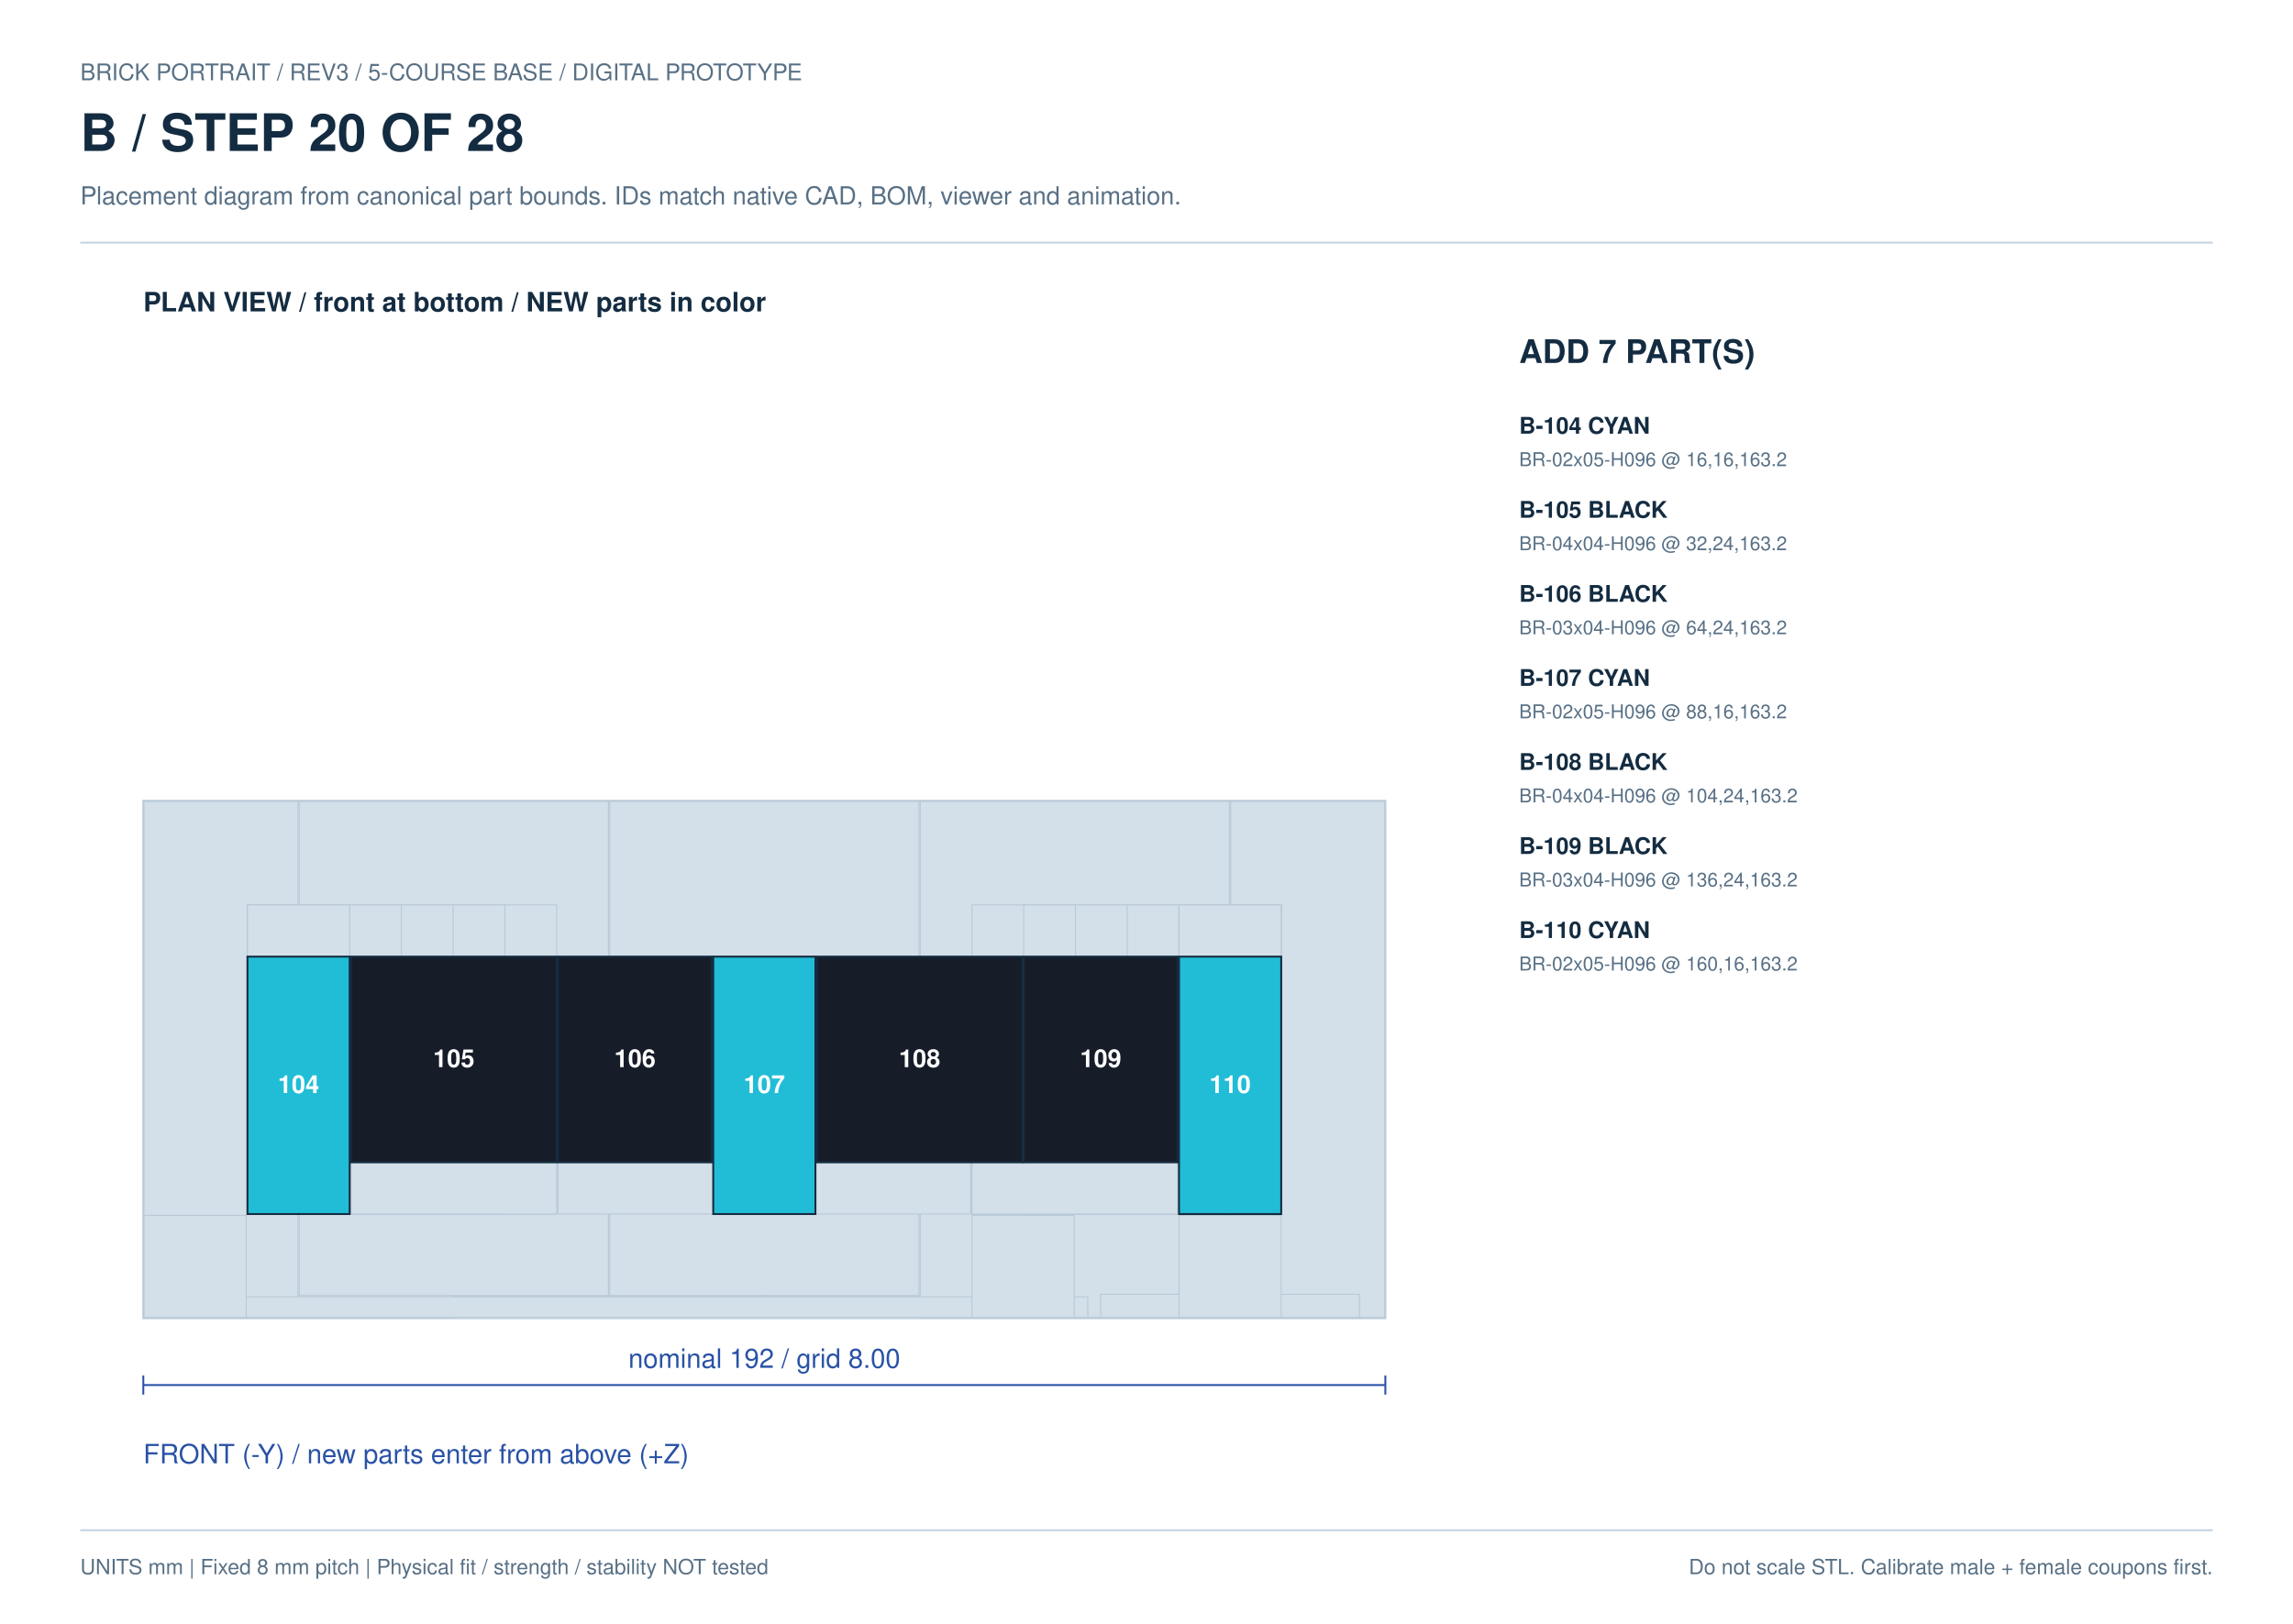
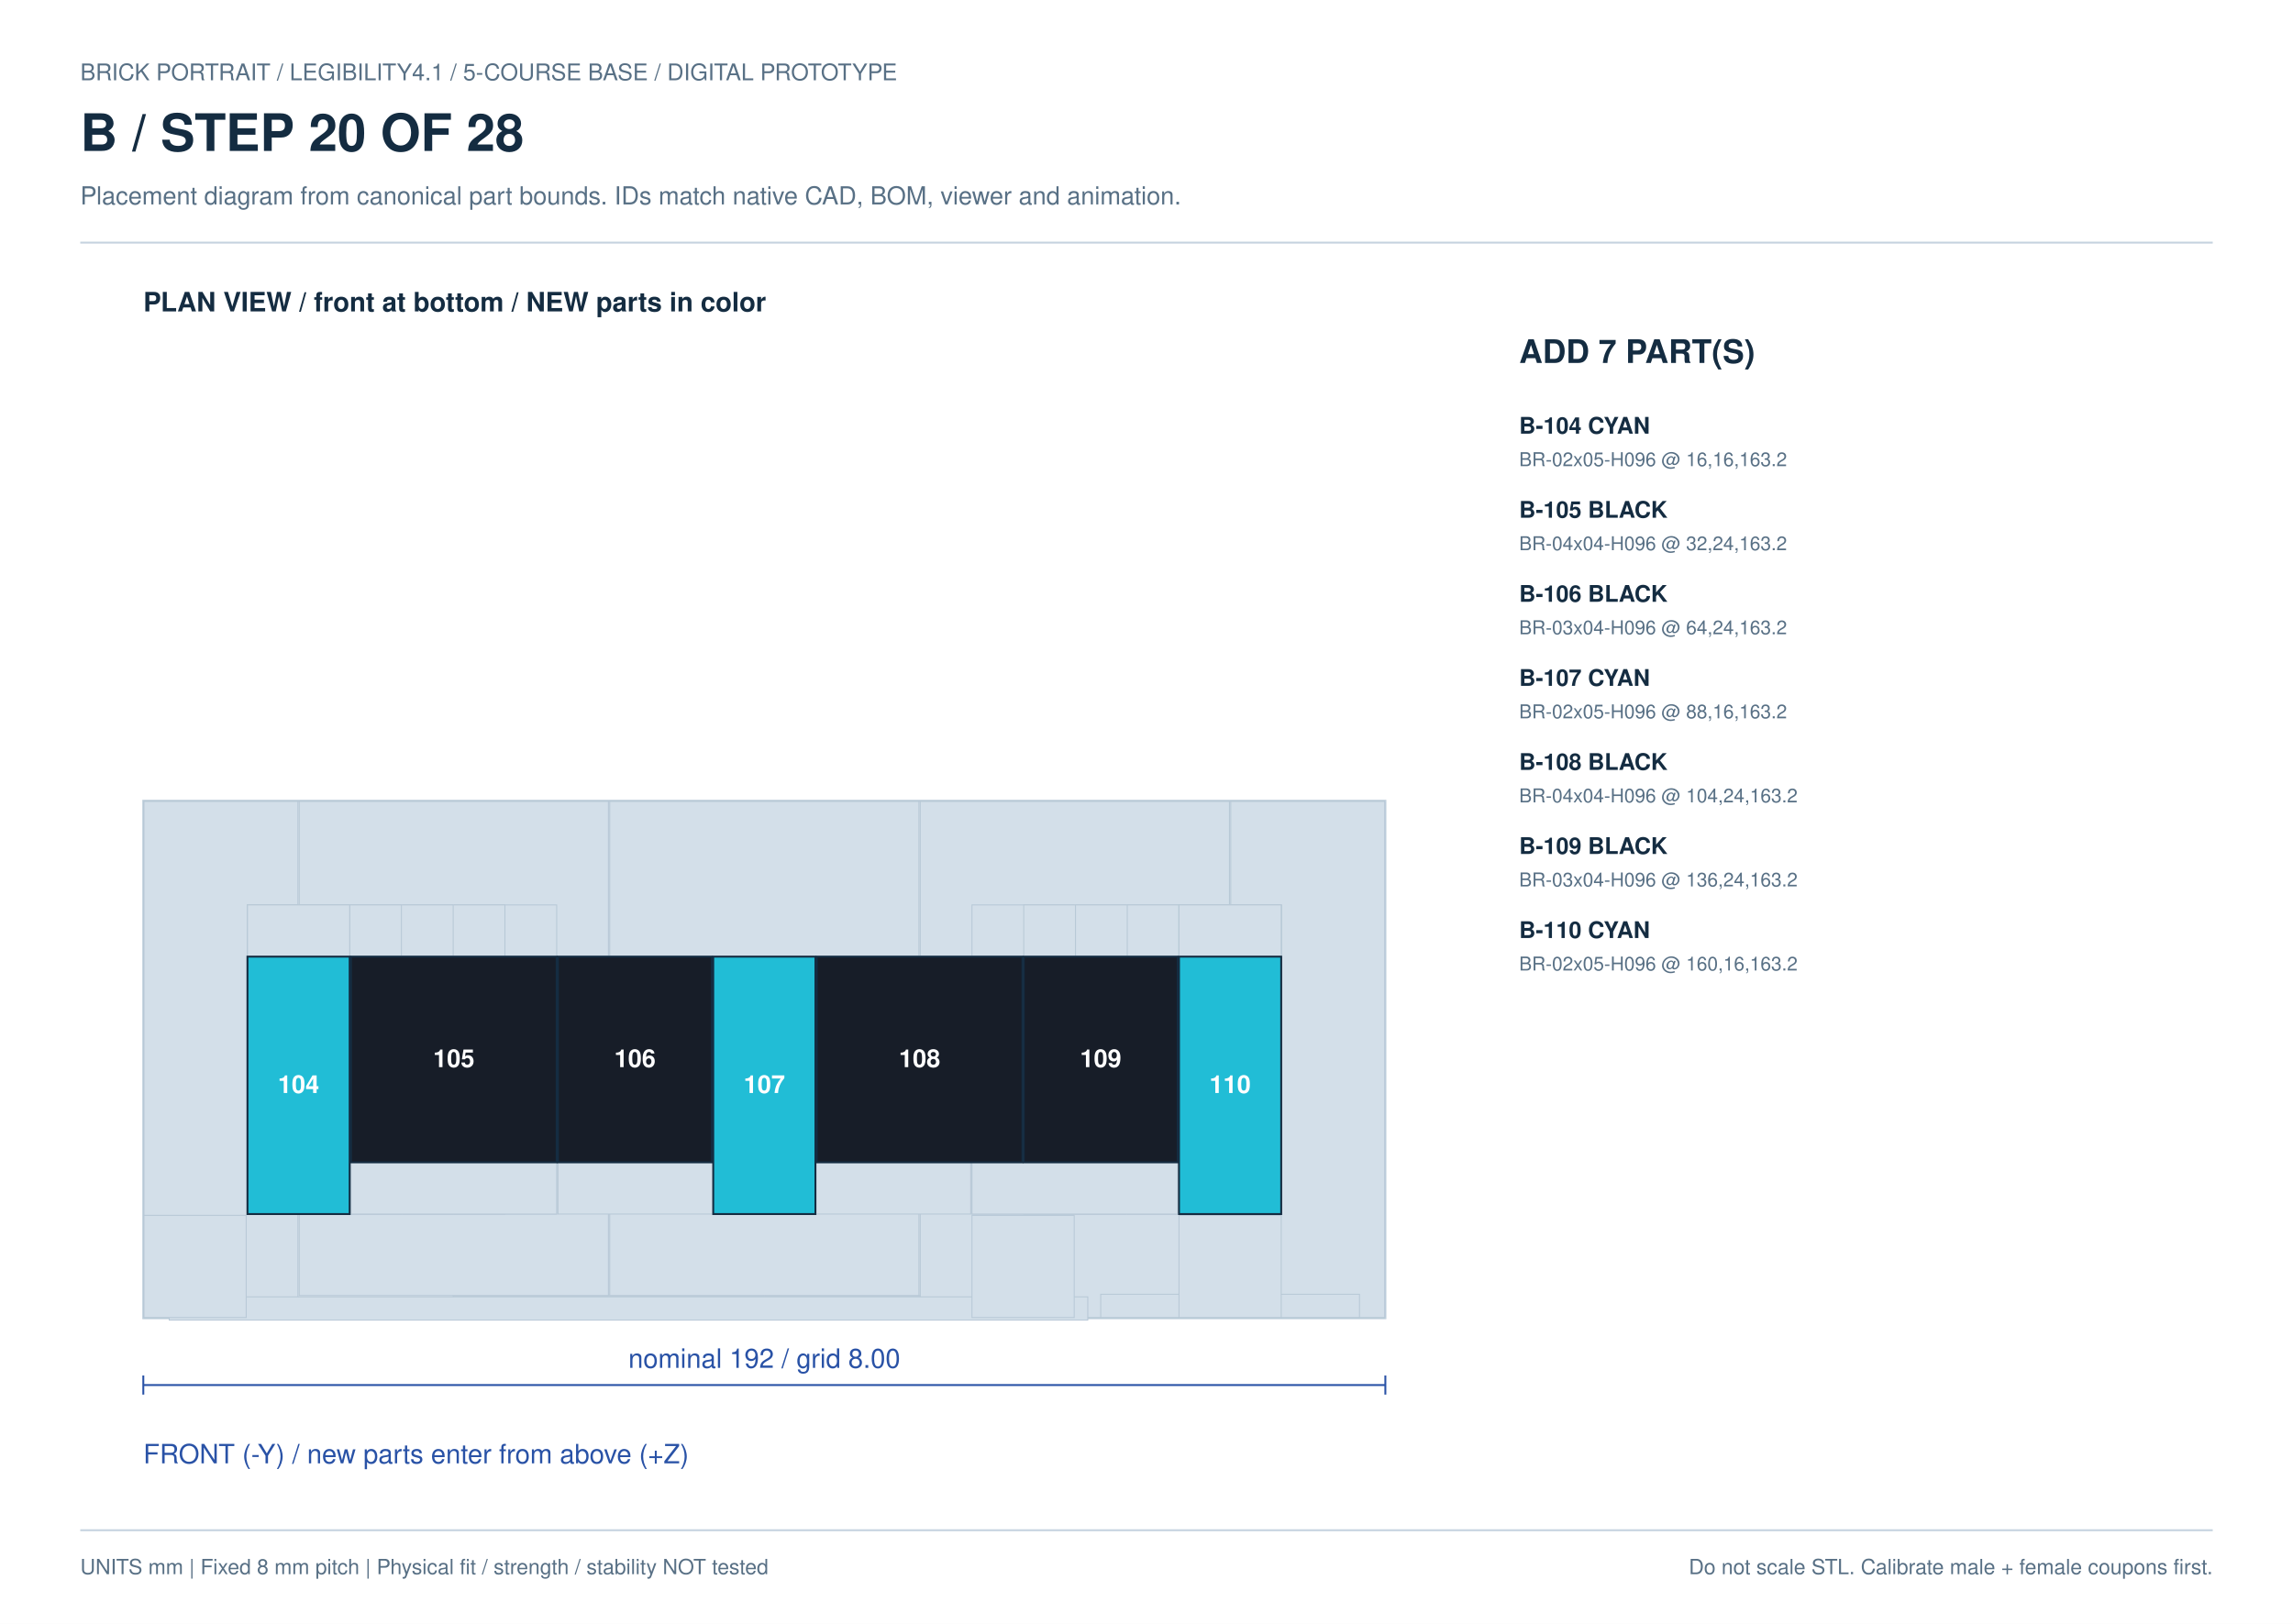
<svg xmlns="http://www.w3.org/2000/svg" width="420mm" height="297.5mm" viewBox="0 0 1200 850">
  <rect width="1200" height="850" fill="white" />
-   <text x="42" y="42" font-family="Helvetica,Arial,sans-serif" font-size="12" fill="#587085" font-weight="normal" text-anchor="start">BRICK PORTRAIT / REV3 / 5-COURSE BASE / DIGITAL PROTOTYPE</text>
+   <text x="42" y="42" font-family="Helvetica,Arial,sans-serif" font-size="12" fill="#587085" font-weight="normal" text-anchor="start">BRICK PORTRAIT / LEGIBILITY4.1 / 5-COURSE BASE / DIGITAL PROTOTYPE</text>
  <text x="42" y="79" font-family="Helvetica,Arial,sans-serif" font-size="27" fill="#142c41" font-weight="bold" text-anchor="start">B / STEP 20 OF 28</text>
  <text x="42" y="107" font-family="Helvetica,Arial,sans-serif" font-size="13" fill="#587085" font-weight="normal" text-anchor="start">Placement diagram from canonical part bounds. IDs match native CAD, BOM, viewer and animation.</text>
  <line x1="42" y1="127" x2="1158" y2="127" stroke="#c5d3df" stroke-width="1" />
  <text x="75" y="163" font-family="Helvetica,Arial,sans-serif" font-size="14" fill="#142c41" font-weight="bold" text-anchor="start">PLAN VIEW / front at bottom / NEW parts in color</text>
  <rect x="75" y="419.167" width="650.0" height="270.833" fill="#edf3f8" stroke="#b7c8d6" />
  <line x1="75.0" y1="419.167" x2="75.0" y2="690" stroke="#d0dde8" stroke-width="0.5" />
  <line x1="102.083" y1="419.167" x2="102.083" y2="690" stroke="#d0dde8" stroke-width="0.5" />
  <line x1="129.167" y1="419.167" x2="129.167" y2="690" stroke="#d0dde8" stroke-width="0.5" />
  <line x1="156.25" y1="419.167" x2="156.25" y2="690" stroke="#d0dde8" stroke-width="0.5" />
  <line x1="183.333" y1="419.167" x2="183.333" y2="690" stroke="#d0dde8" stroke-width="0.5" />
  <line x1="210.417" y1="419.167" x2="210.417" y2="690" stroke="#d0dde8" stroke-width="0.5" />
  <line x1="237.5" y1="419.167" x2="237.5" y2="690" stroke="#d0dde8" stroke-width="0.5" />
  <line x1="264.583" y1="419.167" x2="264.583" y2="690" stroke="#d0dde8" stroke-width="0.5" />
  <line x1="291.667" y1="419.167" x2="291.667" y2="690" stroke="#d0dde8" stroke-width="0.5" />
  <line x1="318.75" y1="419.167" x2="318.75" y2="690" stroke="#d0dde8" stroke-width="0.5" />
  <line x1="345.833" y1="419.167" x2="345.833" y2="690" stroke="#d0dde8" stroke-width="0.5" />
  <line x1="372.917" y1="419.167" x2="372.917" y2="690" stroke="#d0dde8" stroke-width="0.5" />
  <line x1="400.0" y1="419.167" x2="400.0" y2="690" stroke="#d0dde8" stroke-width="0.5" />
  <line x1="427.083" y1="419.167" x2="427.083" y2="690" stroke="#d0dde8" stroke-width="0.5" />
  <line x1="454.167" y1="419.167" x2="454.167" y2="690" stroke="#d0dde8" stroke-width="0.5" />
  <line x1="481.25" y1="419.167" x2="481.25" y2="690" stroke="#d0dde8" stroke-width="0.5" />
  <line x1="508.333" y1="419.167" x2="508.333" y2="690" stroke="#d0dde8" stroke-width="0.5" />
  <line x1="535.417" y1="419.167" x2="535.417" y2="690" stroke="#d0dde8" stroke-width="0.5" />
  <line x1="562.5" y1="419.167" x2="562.5" y2="690" stroke="#d0dde8" stroke-width="0.5" />
  <line x1="589.583" y1="419.167" x2="589.583" y2="690" stroke="#d0dde8" stroke-width="0.5" />
  <line x1="616.667" y1="419.167" x2="616.667" y2="690" stroke="#d0dde8" stroke-width="0.5" />
  <line x1="643.75" y1="419.167" x2="643.75" y2="690" stroke="#d0dde8" stroke-width="0.5" />
  <line x1="670.833" y1="419.167" x2="670.833" y2="690" stroke="#d0dde8" stroke-width="0.5" />
  <line x1="697.917" y1="419.167" x2="697.917" y2="690" stroke="#d0dde8" stroke-width="0.5" />
  <line x1="725.0" y1="419.167" x2="725.0" y2="690" stroke="#d0dde8" stroke-width="0.5" />
  <line x1="75" y1="690.0" x2="725.0" y2="690.0" stroke="#d0dde8" stroke-width="0.5" />
  <line x1="75" y1="662.917" x2="725.0" y2="662.917" stroke="#d0dde8" stroke-width="0.5" />
  <line x1="75" y1="635.833" x2="725.0" y2="635.833" stroke="#d0dde8" stroke-width="0.5" />
  <line x1="75" y1="608.75" x2="725.0" y2="608.75" stroke="#d0dde8" stroke-width="0.5" />
  <line x1="75" y1="581.667" x2="725.0" y2="581.667" stroke="#d0dde8" stroke-width="0.5" />
  <line x1="75" y1="554.583" x2="725.0" y2="554.583" stroke="#d0dde8" stroke-width="0.5" />
  <line x1="75" y1="527.5" x2="725.0" y2="527.5" stroke="#d0dde8" stroke-width="0.5" />
  <line x1="75" y1="500.417" x2="725.0" y2="500.417" stroke="#d0dde8" stroke-width="0.5" />
  <line x1="75" y1="473.333" x2="725.0" y2="473.333" stroke="#d0dde8" stroke-width="0.5" />
  <line x1="75" y1="446.25" x2="725.0" y2="446.25" stroke="#d0dde8" stroke-width="0.5" />
  <line x1="75" y1="419.167" x2="725.0" y2="419.167" stroke="#d0dde8" stroke-width="0.5" />
  <rect x="75.339" y="419.505" width="649.323" height="270.156" fill="#d3dfe9" stroke="#b7c8d6" stroke-width="0.5" />
  <rect x="75.339" y="419.505" width="161.823" height="270.156" fill="#d3dfe9" stroke="#b7c8d6" stroke-width="0.5" />
  <rect x="237.839" y="419.505" width="161.823" height="258.646" fill="#d3dfe9" stroke="#b7c8d6" stroke-width="0.5" />
  <rect x="400.339" y="419.505" width="161.823" height="258.646" fill="#d3dfe9" stroke="#b7c8d6" stroke-width="0.5" />
  <rect x="562.839" y="419.505" width="161.823" height="270.156" fill="#d3dfe9" stroke="#b7c8d6" stroke-width="0.5" />
  <rect x="75.339" y="419.505" width="80.573" height="270.156" fill="#d3dfe9" stroke="#b7c8d6" stroke-width="0.5" />
  <rect x="156.589" y="419.505" width="161.823" height="258.646" fill="#d3dfe9" stroke="#b7c8d6" stroke-width="0.5" />
  <rect x="319.089" y="419.505" width="161.823" height="258.646" fill="#d3dfe9" stroke="#b7c8d6" stroke-width="0.5" />
  <rect x="481.589" y="419.505" width="161.823" height="270.156" fill="#d3dfe9" stroke="#b7c8d6" stroke-width="0.5" />
  <rect x="644.089" y="419.505" width="80.573" height="270.156" fill="#d3dfe9" stroke="#b7c8d6" stroke-width="0.5" />
  <rect x="75.339" y="419.505" width="161.823" height="270.156" fill="#d3dfe9" stroke="#b7c8d6" stroke-width="0.5" />
  <rect x="237.839" y="419.505" width="161.823" height="258.646" fill="#d3dfe9" stroke="#b7c8d6" stroke-width="0.5" />
  <rect x="400.339" y="419.505" width="161.823" height="258.646" fill="#d3dfe9" stroke="#b7c8d6" stroke-width="0.5" />
  <rect x="562.839" y="419.505" width="161.823" height="270.156" fill="#d3dfe9" stroke="#b7c8d6" stroke-width="0.5" />
  <rect x="75.339" y="419.505" width="80.573" height="270.156" fill="#d3dfe9" stroke="#b7c8d6" stroke-width="0.5" />
  <rect x="156.589" y="419.505" width="161.823" height="258.646" fill="#d3dfe9" stroke="#b7c8d6" stroke-width="0.5" />
  <rect x="319.089" y="419.505" width="161.823" height="258.646" fill="#d3dfe9" stroke="#b7c8d6" stroke-width="0.5" />
  <rect x="481.589" y="419.505" width="161.823" height="270.156" fill="#d3dfe9" stroke="#b7c8d6" stroke-width="0.5" />
  <rect x="644.089" y="419.505" width="80.573" height="270.156" fill="#d3dfe9" stroke="#b7c8d6" stroke-width="0.5" />
-   <rect x="88.542" y="678.828" width="480.729" height="10.833" fill="#d3dfe9" stroke="#b7c8d6" stroke-width="0.5" />
+   <rect x="88.542" y="678.828" width="480.729" height="12.188" fill="#d3dfe9" stroke="#b7c8d6" stroke-width="0.5" />
  <rect x="576.042" y="677.474" width="135.417" height="12.188" fill="#d3dfe9" stroke="#b7c8d6" stroke-width="0.5" />
  <rect x="75.339" y="636.172" width="53.49" height="53.49" fill="#d3dfe9" stroke="#b7c8d6" stroke-width="0.5" />
  <rect x="508.672" y="636.172" width="53.49" height="53.49" fill="#d3dfe9" stroke="#b7c8d6" stroke-width="0.5" />
  <rect x="617.005" y="636.172" width="53.49" height="53.49" fill="#d3dfe9" stroke="#b7c8d6" stroke-width="0.5" />
  <rect x="264.922" y="500.755" width="107.656" height="107.656" fill="#d3dfe9" stroke="#b7c8d6" stroke-width="0.5" />
  <rect x="373.255" y="500.755" width="107.656" height="107.656" fill="#d3dfe9" stroke="#b7c8d6" stroke-width="0.5" />
  <rect x="481.589" y="500.755" width="53.49" height="107.656" fill="#d3dfe9" stroke="#b7c8d6" stroke-width="0.5" />
  <rect x="237.839" y="473.672" width="53.49" height="161.823" fill="#d3dfe9" stroke="#b7c8d6" stroke-width="0.5" />
  <rect x="292.005" y="500.755" width="53.49" height="107.656" fill="#d3dfe9" stroke="#b7c8d6" stroke-width="0.5" />
  <rect x="346.172" y="500.755" width="107.656" height="107.656" fill="#d3dfe9" stroke="#b7c8d6" stroke-width="0.5" />
  <rect x="454.505" y="500.755" width="53.49" height="107.656" fill="#d3dfe9" stroke="#b7c8d6" stroke-width="0.5" />
  <rect x="508.672" y="473.672" width="53.49" height="161.823" fill="#d3dfe9" stroke="#b7c8d6" stroke-width="0.5" />
  <rect x="210.755" y="473.672" width="53.49" height="161.823" fill="#d3dfe9" stroke="#b7c8d6" stroke-width="0.5" />
  <rect x="264.922" y="500.755" width="107.656" height="107.656" fill="#d3dfe9" stroke="#b7c8d6" stroke-width="0.5" />
  <rect x="373.255" y="500.755" width="107.656" height="107.656" fill="#d3dfe9" stroke="#b7c8d6" stroke-width="0.5" />
  <rect x="481.589" y="500.755" width="53.49" height="107.656" fill="#d3dfe9" stroke="#b7c8d6" stroke-width="0.5" />
  <rect x="535.755" y="473.672" width="53.49" height="161.823" fill="#d3dfe9" stroke="#b7c8d6" stroke-width="0.5" />
  <rect x="183.672" y="473.672" width="53.49" height="161.823" fill="#d3dfe9" stroke="#b7c8d6" stroke-width="0.5" />
  <rect x="237.839" y="500.755" width="53.49" height="107.656" fill="#d3dfe9" stroke="#b7c8d6" stroke-width="0.5" />
  <rect x="292.005" y="500.755" width="107.656" height="107.656" fill="#d3dfe9" stroke="#b7c8d6" stroke-width="0.5" />
  <rect x="400.339" y="500.755" width="107.656" height="107.656" fill="#d3dfe9" stroke="#b7c8d6" stroke-width="0.5" />
  <rect x="508.672" y="500.755" width="53.49" height="107.656" fill="#d3dfe9" stroke="#b7c8d6" stroke-width="0.5" />
  <rect x="562.839" y="473.672" width="53.49" height="161.823" fill="#d3dfe9" stroke="#b7c8d6" stroke-width="0.5" />
  <rect x="156.589" y="473.672" width="53.49" height="161.823" fill="#d3dfe9" stroke="#b7c8d6" stroke-width="0.5" />
  <rect x="210.755" y="500.755" width="107.656" height="107.656" fill="#d3dfe9" stroke="#b7c8d6" stroke-width="0.5" />
  <rect x="319.089" y="500.755" width="26.406" height="107.656" fill="#d3dfe9" stroke="#b7c8d6" stroke-width="0.5" />
  <rect x="346.172" y="500.755" width="107.656" height="107.656" fill="#d3dfe9" stroke="#b7c8d6" stroke-width="0.5" />
  <rect x="454.505" y="500.755" width="26.406" height="107.656" fill="#d3dfe9" stroke="#b7c8d6" stroke-width="0.5" />
  <rect x="481.589" y="500.755" width="107.656" height="107.656" fill="#d3dfe9" stroke="#b7c8d6" stroke-width="0.5" />
  <rect x="589.922" y="473.672" width="53.49" height="161.823" fill="#d3dfe9" stroke="#b7c8d6" stroke-width="0.5" />
  <rect x="129.505" y="473.672" width="53.49" height="161.823" fill="#d3dfe9" stroke="#b7c8d6" stroke-width="0.5" />
  <rect x="183.672" y="500.755" width="53.49" height="107.656" fill="#d3dfe9" stroke="#b7c8d6" stroke-width="0.5" />
  <rect x="237.839" y="500.755" width="80.573" height="107.656" fill="#d3dfe9" stroke="#b7c8d6" stroke-width="0.5" />
  <rect x="319.089" y="500.755" width="26.406" height="107.656" fill="#d3dfe9" stroke="#b7c8d6" stroke-width="0.5" />
  <rect x="346.172" y="500.755" width="53.49" height="107.656" fill="#d3dfe9" stroke="#b7c8d6" stroke-width="0.5" />
  <rect x="400.339" y="500.755" width="53.49" height="107.656" fill="#d3dfe9" stroke="#b7c8d6" stroke-width="0.5" />
  <rect x="454.505" y="500.755" width="26.406" height="107.656" fill="#d3dfe9" stroke="#b7c8d6" stroke-width="0.5" />
  <rect x="481.589" y="500.755" width="53.49" height="107.656" fill="#d3dfe9" stroke="#b7c8d6" stroke-width="0.5" />
  <rect x="535.755" y="500.755" width="80.573" height="107.656" fill="#d3dfe9" stroke="#b7c8d6" stroke-width="0.5" />
  <rect x="617.005" y="473.672" width="53.49" height="161.823" fill="#d3dfe9" stroke="#b7c8d6" stroke-width="0.5" />
  <rect x="129.505" y="473.672" width="53.49" height="161.823" fill="#d3dfe9" stroke="#b7c8d6" stroke-width="0.5" />
  <rect x="183.672" y="500.755" width="134.74" height="107.656" fill="#d3dfe9" stroke="#b7c8d6" stroke-width="0.5" />
  <rect x="319.089" y="500.755" width="26.406" height="107.656" fill="#d3dfe9" stroke="#b7c8d6" stroke-width="0.5" />
  <rect x="346.172" y="500.755" width="107.656" height="107.656" fill="#d3dfe9" stroke="#b7c8d6" stroke-width="0.5" />
  <rect x="454.505" y="500.755" width="26.406" height="107.656" fill="#d3dfe9" stroke="#b7c8d6" stroke-width="0.5" />
  <rect x="481.589" y="500.755" width="134.74" height="107.656" fill="#d3dfe9" stroke="#b7c8d6" stroke-width="0.5" />
  <rect x="617.005" y="473.672" width="53.49" height="161.823" fill="#d3dfe9" stroke="#b7c8d6" stroke-width="0.5" />
  <rect x="129.505" y="473.672" width="53.49" height="161.823" fill="#d3dfe9" stroke="#b7c8d6" stroke-width="0.5" />
  <rect x="183.672" y="500.755" width="53.49" height="107.656" fill="#d3dfe9" stroke="#b7c8d6" stroke-width="0.5" />
  <rect x="237.839" y="500.755" width="80.573" height="107.656" fill="#d3dfe9" stroke="#b7c8d6" stroke-width="0.5" />
  <rect x="319.089" y="500.755" width="26.406" height="107.656" fill="#d3dfe9" stroke="#b7c8d6" stroke-width="0.5" />
  <rect x="346.172" y="500.755" width="53.49" height="107.656" fill="#d3dfe9" stroke="#b7c8d6" stroke-width="0.5" />
  <rect x="400.339" y="500.755" width="53.49" height="107.656" fill="#d3dfe9" stroke="#b7c8d6" stroke-width="0.5" />
  <rect x="454.505" y="500.755" width="26.406" height="107.656" fill="#d3dfe9" stroke="#b7c8d6" stroke-width="0.5" />
  <rect x="481.589" y="500.755" width="53.49" height="107.656" fill="#d3dfe9" stroke="#b7c8d6" stroke-width="0.5" />
  <rect x="535.755" y="500.755" width="80.573" height="107.656" fill="#d3dfe9" stroke="#b7c8d6" stroke-width="0.5" />
  <rect x="617.005" y="473.672" width="53.49" height="161.823" fill="#d3dfe9" stroke="#b7c8d6" stroke-width="0.5" />
  <rect x="129.505" y="473.672" width="53.49" height="161.823" fill="#d3dfe9" stroke="#b7c8d6" stroke-width="0.5" />
  <rect x="183.672" y="500.755" width="107.656" height="107.656" fill="#d3dfe9" stroke="#b7c8d6" stroke-width="0.5" />
  <rect x="292.005" y="500.755" width="107.656" height="107.656" fill="#d3dfe9" stroke="#b7c8d6" stroke-width="0.5" />
  <rect x="400.339" y="500.755" width="107.656" height="107.656" fill="#d3dfe9" stroke="#b7c8d6" stroke-width="0.5" />
  <rect x="508.672" y="500.755" width="107.656" height="107.656" fill="#d3dfe9" stroke="#b7c8d6" stroke-width="0.5" />
  <rect x="617.005" y="473.672" width="53.49" height="161.823" fill="#d3dfe9" stroke="#b7c8d6" stroke-width="0.5" />
  <rect x="129.505" y="500.755" width="53.49" height="134.74" fill="#d3dfe9" stroke="#b7c8d6" stroke-width="0.5" />
  <rect x="183.672" y="500.755" width="107.656" height="134.74" fill="#d3dfe9" stroke="#b7c8d6" stroke-width="0.5" />
  <rect x="292.005" y="500.755" width="107.656" height="134.74" fill="#d3dfe9" stroke="#b7c8d6" stroke-width="0.5" />
  <rect x="400.339" y="500.755" width="107.656" height="134.74" fill="#d3dfe9" stroke="#b7c8d6" stroke-width="0.5" />
  <rect x="508.672" y="500.755" width="107.656" height="134.74" fill="#d3dfe9" stroke="#b7c8d6" stroke-width="0.5" />
  <rect x="617.005" y="500.755" width="53.49" height="134.74" fill="#d3dfe9" stroke="#b7c8d6" stroke-width="0.5" />
  <rect x="129.505" y="500.755" width="53.49" height="134.74" fill="#d3dfe9" stroke="#b7c8d6" stroke-width="0.5" />
  <rect x="183.672" y="500.755" width="107.656" height="107.656" fill="#d3dfe9" stroke="#b7c8d6" stroke-width="0.5" />
  <rect x="292.005" y="500.755" width="80.573" height="107.656" fill="#d3dfe9" stroke="#b7c8d6" stroke-width="0.5" />
  <rect x="373.255" y="500.755" width="53.49" height="134.74" fill="#d3dfe9" stroke="#b7c8d6" stroke-width="0.5" />
  <rect x="427.422" y="500.755" width="107.656" height="107.656" fill="#d3dfe9" stroke="#b7c8d6" stroke-width="0.5" />
  <rect x="535.755" y="500.755" width="80.573" height="107.656" fill="#d3dfe9" stroke="#b7c8d6" stroke-width="0.5" />
  <rect x="617.005" y="500.755" width="53.49" height="134.74" fill="#d3dfe9" stroke="#b7c8d6" stroke-width="0.5" />
  <rect x="129.505" y="500.755" width="53.49" height="134.74" fill="#d3dfe9" stroke="#b7c8d6" stroke-width="0.5" />
  <rect x="183.672" y="500.755" width="53.49" height="107.656" fill="#d3dfe9" stroke="#b7c8d6" stroke-width="0.5" />
  <rect x="237.839" y="500.755" width="134.74" height="107.656" fill="#d3dfe9" stroke="#b7c8d6" stroke-width="0.5" />
  <rect x="373.255" y="500.755" width="53.49" height="134.74" fill="#d3dfe9" stroke="#b7c8d6" stroke-width="0.5" />
  <rect x="427.422" y="500.755" width="53.49" height="107.656" fill="#d3dfe9" stroke="#b7c8d6" stroke-width="0.5" />
  <rect x="481.589" y="500.755" width="134.74" height="107.656" fill="#d3dfe9" stroke="#b7c8d6" stroke-width="0.5" />
  <rect x="617.005" y="500.755" width="53.49" height="134.74" fill="#d3dfe9" stroke="#b7c8d6" stroke-width="0.5" />
  <rect x="129.505" y="500.755" width="53.49" height="134.74" fill="#21bdd6" stroke="#142c41" stroke-width="1" />
  <text x="156.25" y="572.125" font-family="Helvetica,Arial,sans-serif" font-size="13" fill="white" font-weight="bold" text-anchor="middle">104</text>
  <rect x="183.672" y="500.755" width="107.656" height="107.656" fill="#171d28" stroke="#142c41" stroke-width="1" />
  <text x="237.5" y="558.583" font-family="Helvetica,Arial,sans-serif" font-size="13" fill="white" font-weight="bold" text-anchor="middle">105</text>
  <rect x="292.005" y="500.755" width="80.573" height="107.656" fill="#171d28" stroke="#142c41" stroke-width="1" />
  <text x="332.292" y="558.583" font-family="Helvetica,Arial,sans-serif" font-size="13" fill="white" font-weight="bold" text-anchor="middle">106</text>
  <rect x="373.255" y="500.755" width="53.49" height="134.74" fill="#21bdd6" stroke="#142c41" stroke-width="1" />
  <text x="400.0" y="572.125" font-family="Helvetica,Arial,sans-serif" font-size="13" fill="white" font-weight="bold" text-anchor="middle">107</text>
  <rect x="427.422" y="500.755" width="107.656" height="107.656" fill="#171d28" stroke="#142c41" stroke-width="1" />
  <text x="481.25" y="558.583" font-family="Helvetica,Arial,sans-serif" font-size="13" fill="white" font-weight="bold" text-anchor="middle">108</text>
  <rect x="535.755" y="500.755" width="80.573" height="107.656" fill="#171d28" stroke="#142c41" stroke-width="1" />
  <text x="576.042" y="558.583" font-family="Helvetica,Arial,sans-serif" font-size="13" fill="white" font-weight="bold" text-anchor="middle">109</text>
  <rect x="617.005" y="500.755" width="53.49" height="134.74" fill="#21bdd6" stroke="#142c41" stroke-width="1" />
  <text x="643.75" y="572.125" font-family="Helvetica,Arial,sans-serif" font-size="13" fill="white" font-weight="bold" text-anchor="middle">110</text>
  <line x1="75" y1="725" x2="725.0" y2="725" stroke="#2952a6" stroke-width="1" />
  <line x1="75" y1="720" x2="75" y2="730" stroke="#2952a6" stroke-width="1" />
  <line x1="725.0" y1="720" x2="725.0" y2="730" stroke="#2952a6" stroke-width="1" />
  <text x="400.0" y="716" font-family="Helvetica,Arial,sans-serif" font-size="14" fill="#2952a6" font-weight="normal" text-anchor="middle">nominal 192 / grid 8.00</text>
  <text x="75" y="766" font-family="Helvetica,Arial,sans-serif" font-size="14" fill="#2952a6" font-weight="normal" text-anchor="start">FRONT (-Y)  /  new parts enter from above (+Z)</text>
  <text x="795" y="190" font-family="Helvetica,Arial,sans-serif" font-size="17" fill="#142c41" font-weight="bold" text-anchor="start">ADD 7 PART(S)</text>
  <text x="795" y="227" font-family="Helvetica,Arial,sans-serif" font-size="12" fill="#142c41" font-weight="bold" text-anchor="start">B-104  CYAN</text>
  <text x="795" y="244" font-family="Helvetica,Arial,sans-serif" font-size="10" fill="#587085" font-weight="normal" text-anchor="start">BR-02x05-H096  @ 16,16,163.2</text>
  <text x="795" y="271" font-family="Helvetica,Arial,sans-serif" font-size="12" fill="#142c41" font-weight="bold" text-anchor="start">B-105  BLACK</text>
  <text x="795" y="288" font-family="Helvetica,Arial,sans-serif" font-size="10" fill="#587085" font-weight="normal" text-anchor="start">BR-04x04-H096  @ 32,24,163.2</text>
  <text x="795" y="315" font-family="Helvetica,Arial,sans-serif" font-size="12" fill="#142c41" font-weight="bold" text-anchor="start">B-106  BLACK</text>
  <text x="795" y="332" font-family="Helvetica,Arial,sans-serif" font-size="10" fill="#587085" font-weight="normal" text-anchor="start">BR-03x04-H096  @ 64,24,163.2</text>
  <text x="795" y="359" font-family="Helvetica,Arial,sans-serif" font-size="12" fill="#142c41" font-weight="bold" text-anchor="start">B-107  CYAN</text>
  <text x="795" y="376" font-family="Helvetica,Arial,sans-serif" font-size="10" fill="#587085" font-weight="normal" text-anchor="start">BR-02x05-H096  @ 88,16,163.2</text>
  <text x="795" y="403" font-family="Helvetica,Arial,sans-serif" font-size="12" fill="#142c41" font-weight="bold" text-anchor="start">B-108  BLACK</text>
  <text x="795" y="420" font-family="Helvetica,Arial,sans-serif" font-size="10" fill="#587085" font-weight="normal" text-anchor="start">BR-04x04-H096  @ 104,24,163.2</text>
  <text x="795" y="447" font-family="Helvetica,Arial,sans-serif" font-size="12" fill="#142c41" font-weight="bold" text-anchor="start">B-109  BLACK</text>
  <text x="795" y="464" font-family="Helvetica,Arial,sans-serif" font-size="10" fill="#587085" font-weight="normal" text-anchor="start">BR-03x04-H096  @ 136,24,163.2</text>
  <text x="795" y="491" font-family="Helvetica,Arial,sans-serif" font-size="12" fill="#142c41" font-weight="bold" text-anchor="start">B-110  CYAN</text>
  <text x="795" y="508" font-family="Helvetica,Arial,sans-serif" font-size="10" fill="#587085" font-weight="normal" text-anchor="start">BR-02x05-H096  @ 160,16,163.2</text>
  <line x1="42" y1="801" x2="1158" y2="801" stroke="#c5d3df" stroke-width="1" />
  <text x="42" y="824" font-family="Helvetica,Arial,sans-serif" font-size="11" fill="#587085" font-weight="normal" text-anchor="start">UNITS mm | Fixed 8 mm pitch | Physical fit / strength / stability NOT tested</text>
  <text x="1158" y="824" font-family="Helvetica,Arial,sans-serif" font-size="11" fill="#587085" font-weight="normal" text-anchor="end">Do not scale STL. Calibrate male + female coupons first.</text>
</svg>
